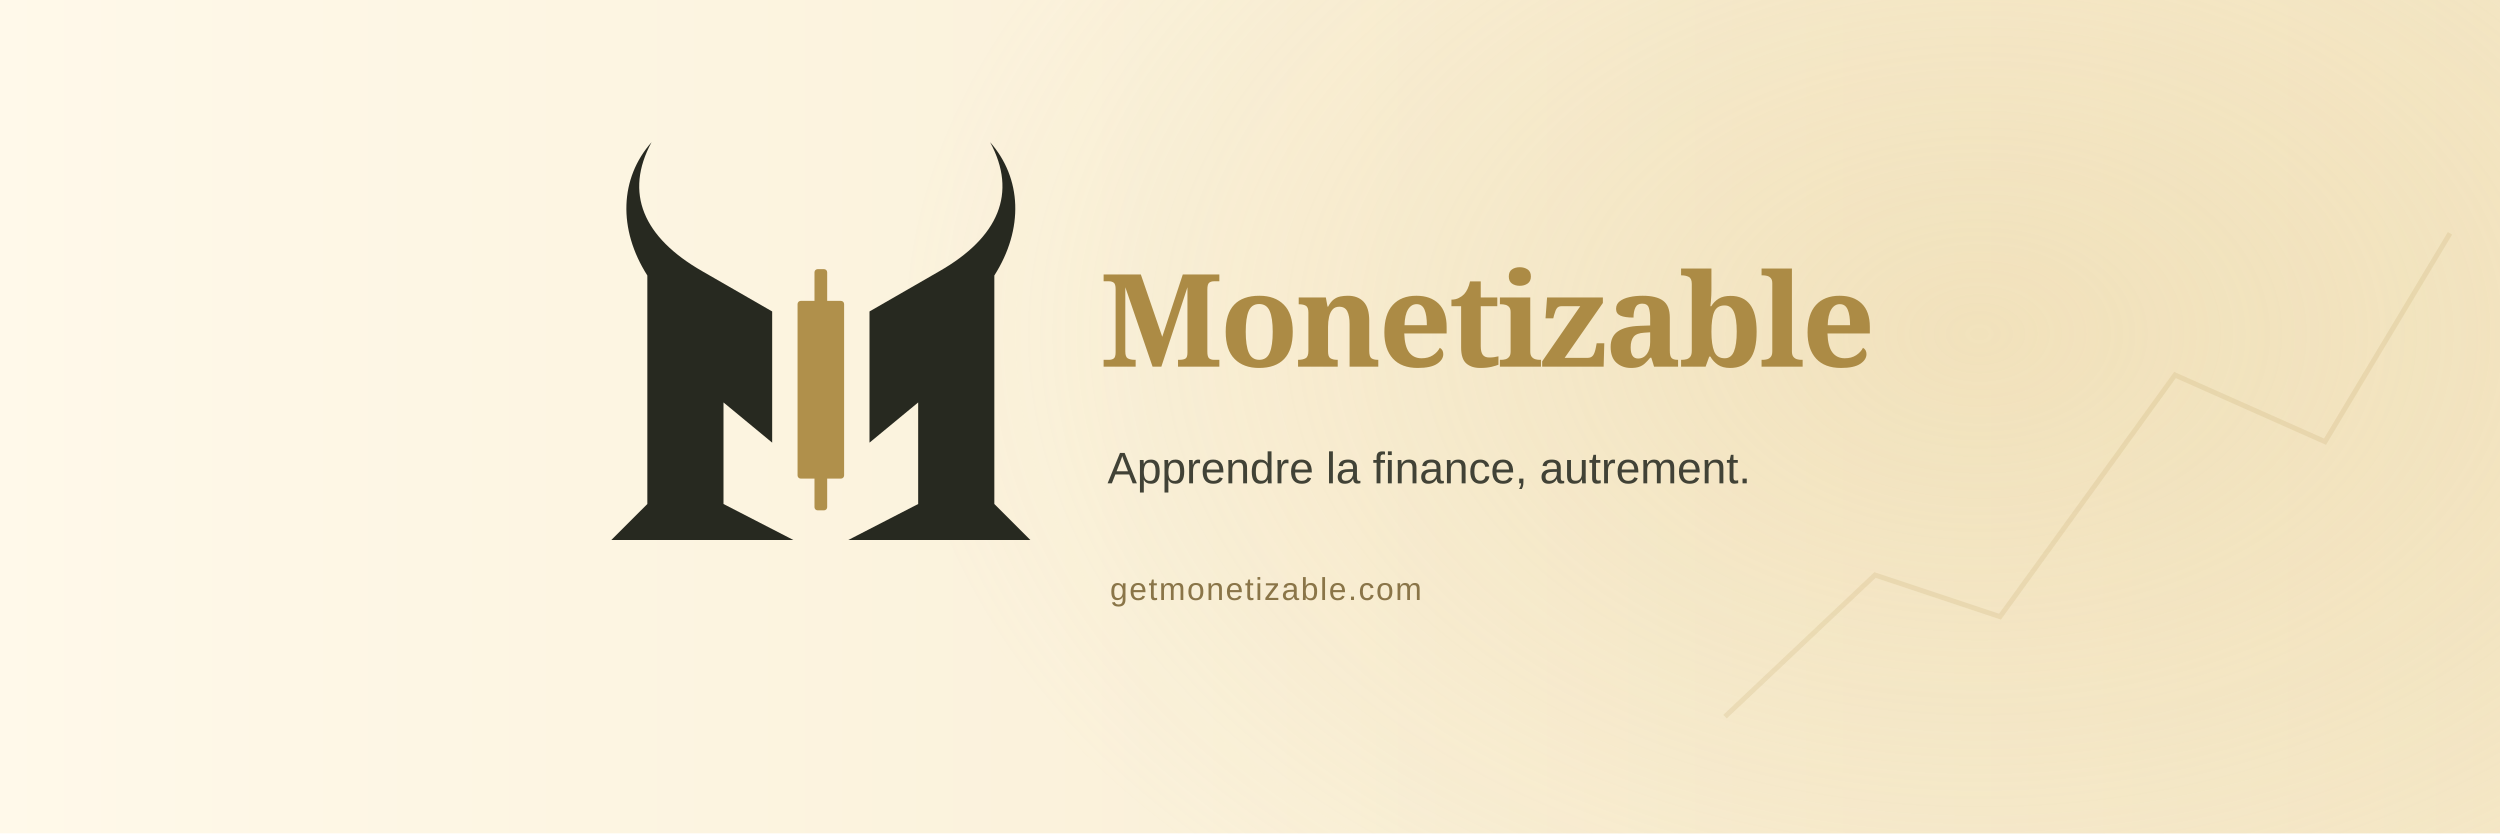
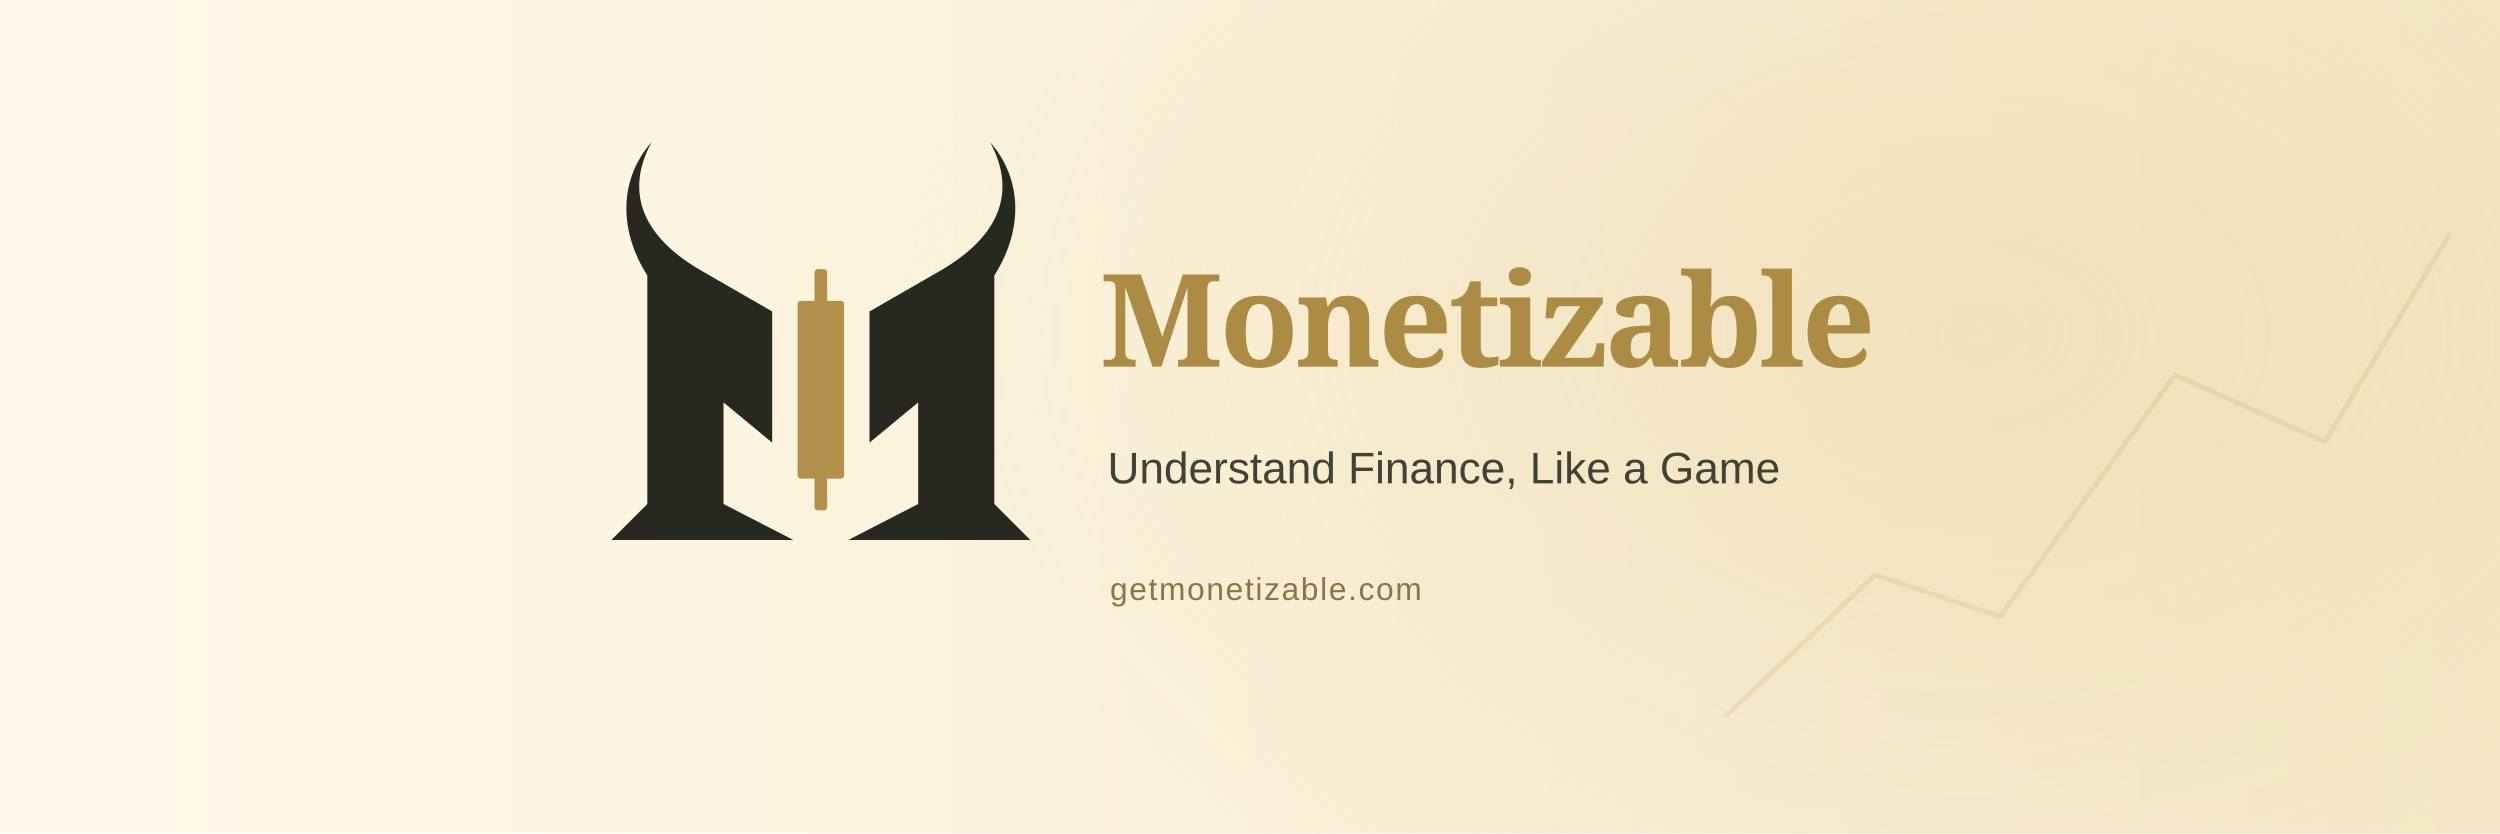
<svg xmlns="http://www.w3.org/2000/svg" width="3000" height="1000" viewBox="0 0 3000 1000">
  <defs>
    <linearGradient id="cream">
      <stop stop-color="#FFF9EA" />
      <stop offset="1" stop-color="#F5E8C8" />
    </linearGradient>
    <radialGradient id="glow">
      <stop stop-color="#E6CF98" stop-opacity=".35" />
      <stop offset="1" stop-color="#E6CF98" stop-opacity="0" />
    </radialGradient>
  </defs>
  <rect width="3000" height="1000" fill="url(#cream)" />
  <ellipse cx="2370" cy="400" rx="1290" ry="900" fill="url(#glow)" />
  <path d="M2070 860L2250 690L2400 740L2610 450L2790 530L2940 280" stroke="#B0904B" stroke-opacity=".16" stroke-width="6" fill="none" />
  <g transform="translate(660 130) scale(2.539062)">
    <g fill="#272920">
      <path d="M48 16C35 40 44 61 72 77L105 96V158L82 139V187L115 204H29L46 187V79C32 57 33 33 48 16Z" />
      <path d="M208 16C221 40 212 61 184 77L151 96V158L174 139V187L141 204H227L210 187V79C224 57 223 33 208 16Z" />
    </g>
    <g fill="#B0904B">
      <rect x="117" y="91" width="22" height="84" rx="1.5" />
      <rect x="125" y="76" width="6" height="114" rx="1.5" />
    </g>
  </g>
  <text x="1320" y="440" font-family="Georgia,serif" font-size="155" font-weight="bold" fill="#AC8B45" letter-spacing="-4">Monetizable</text>
-   <text x="1329" y="580" font-family="Arial, sans-serif" font-size="53" fill="#414236">Apprendre la finance, autrement.</text>
+   <text x="1329" y="580" font-family="Arial, sans-serif" font-size="53" fill="#414236">Understand Finance, Like a Game</text>
  <text x="1332" y="720" font-family="Arial, sans-serif" font-size="38" letter-spacing="2" fill="#8A7548">getmonetizable.com</text>
</svg>
